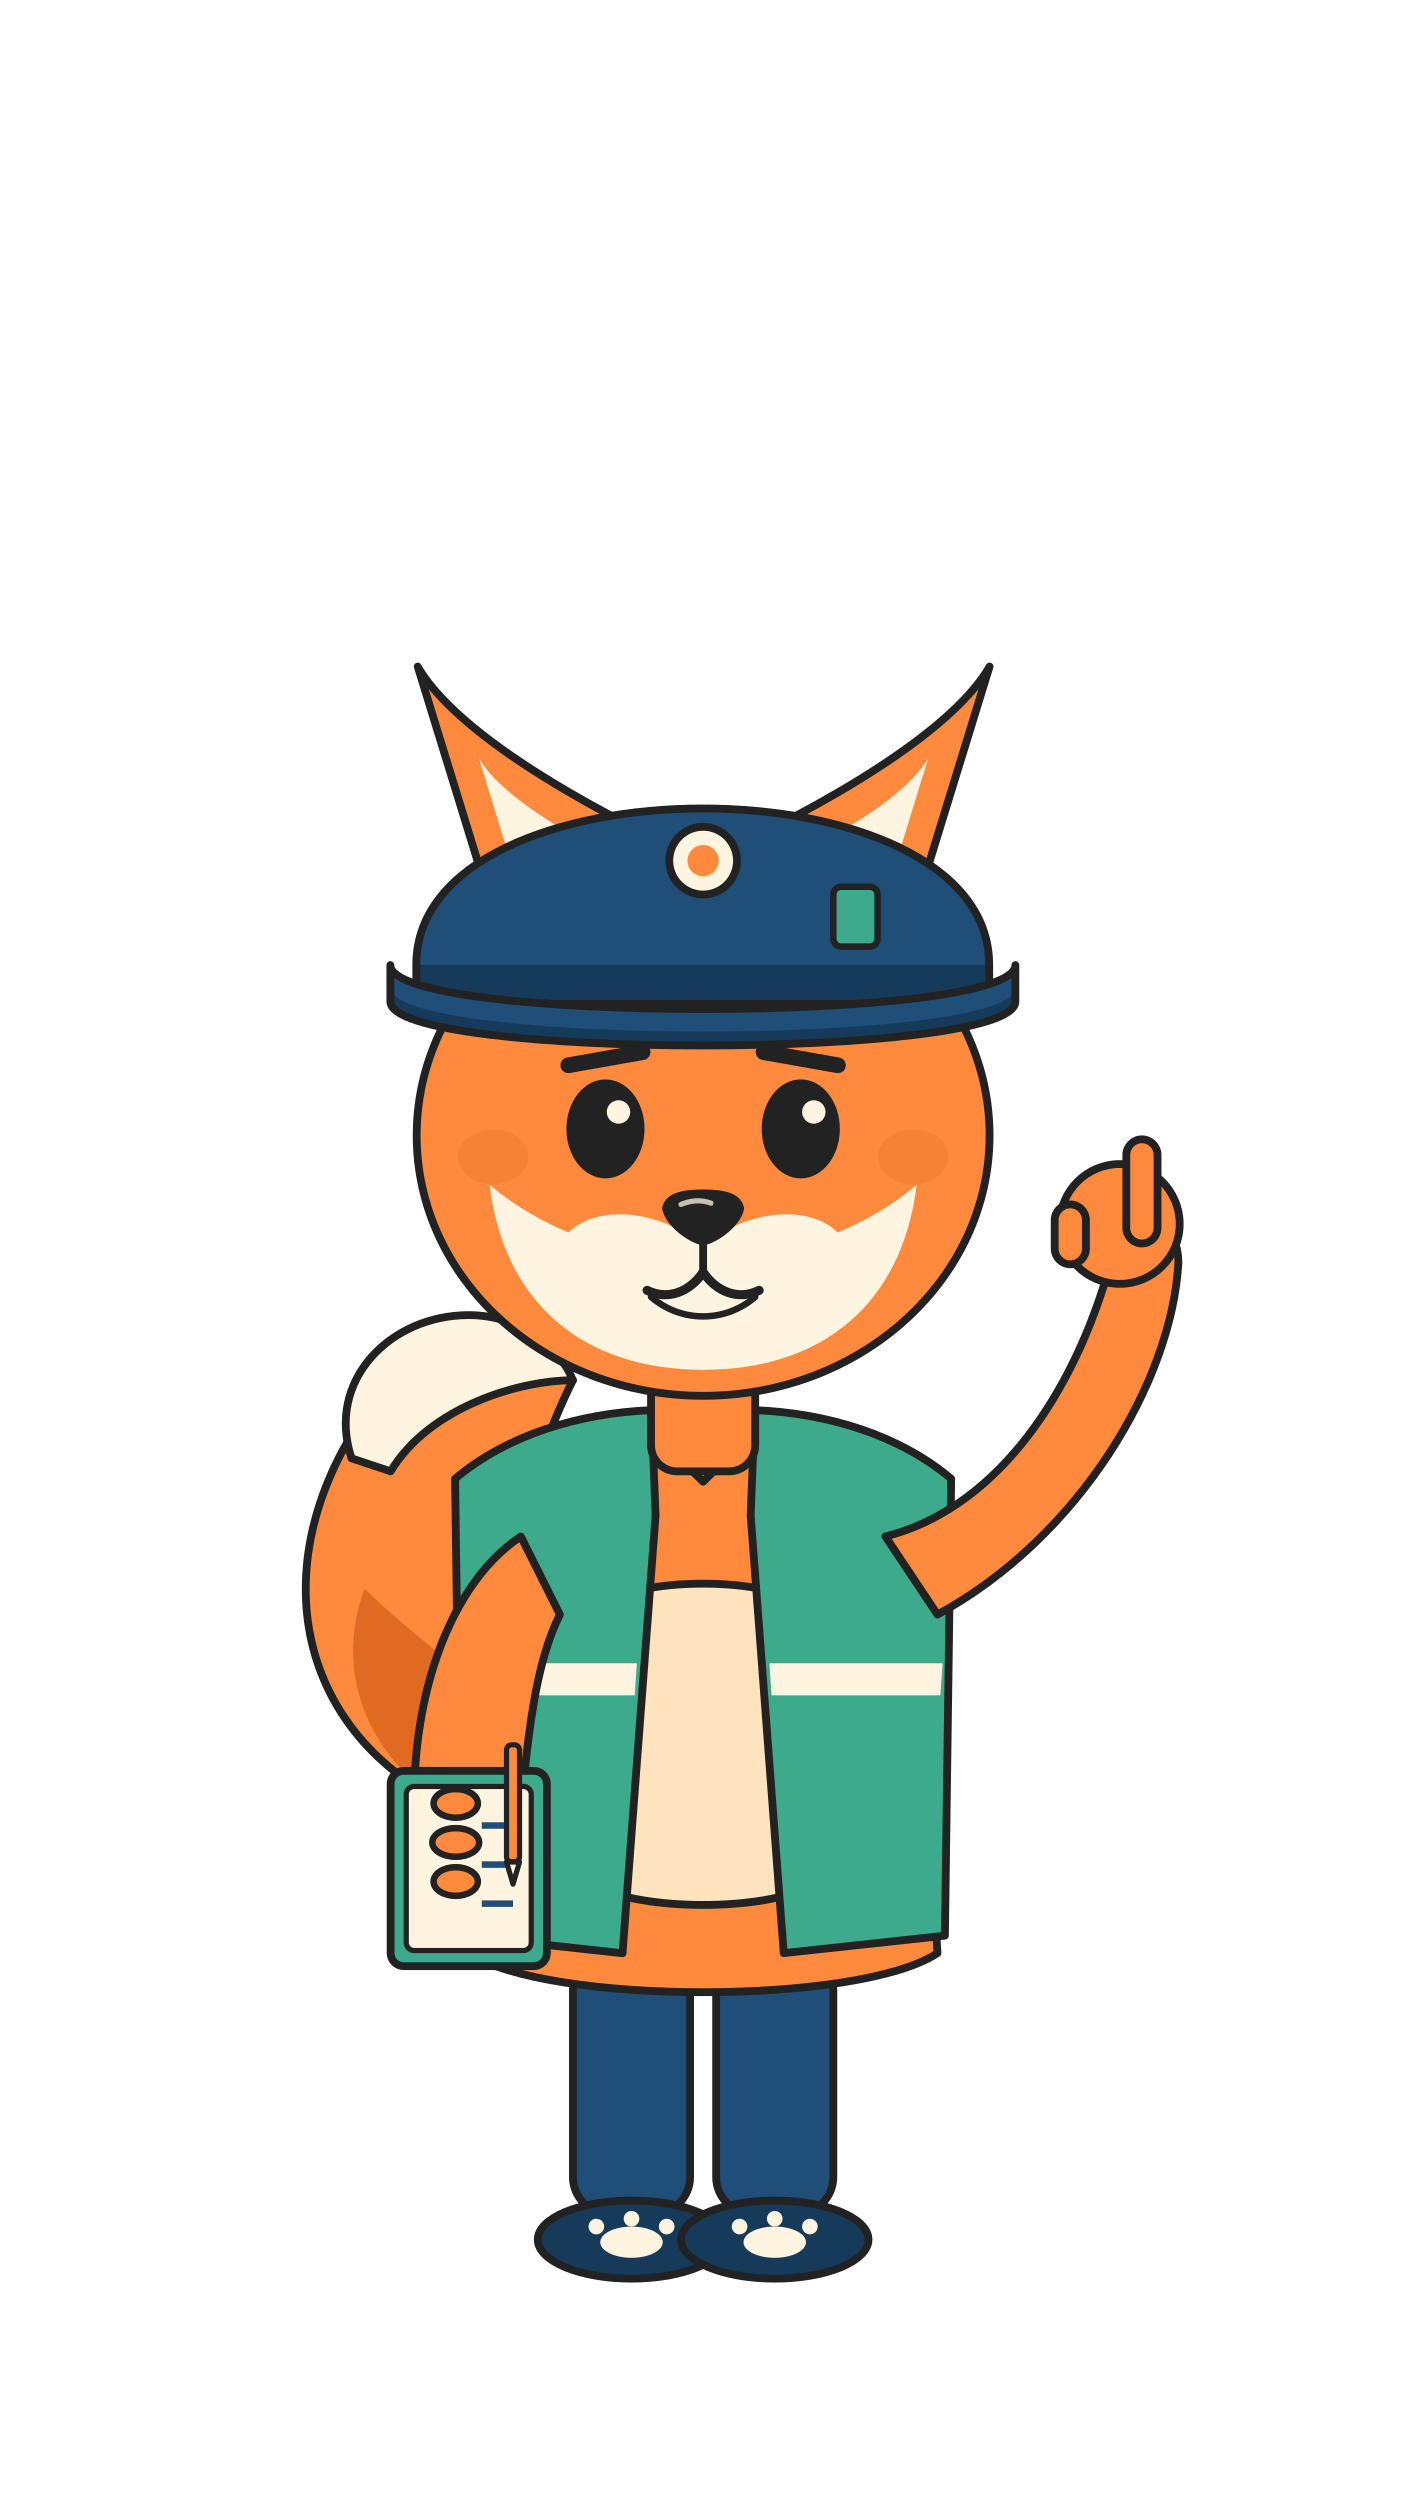
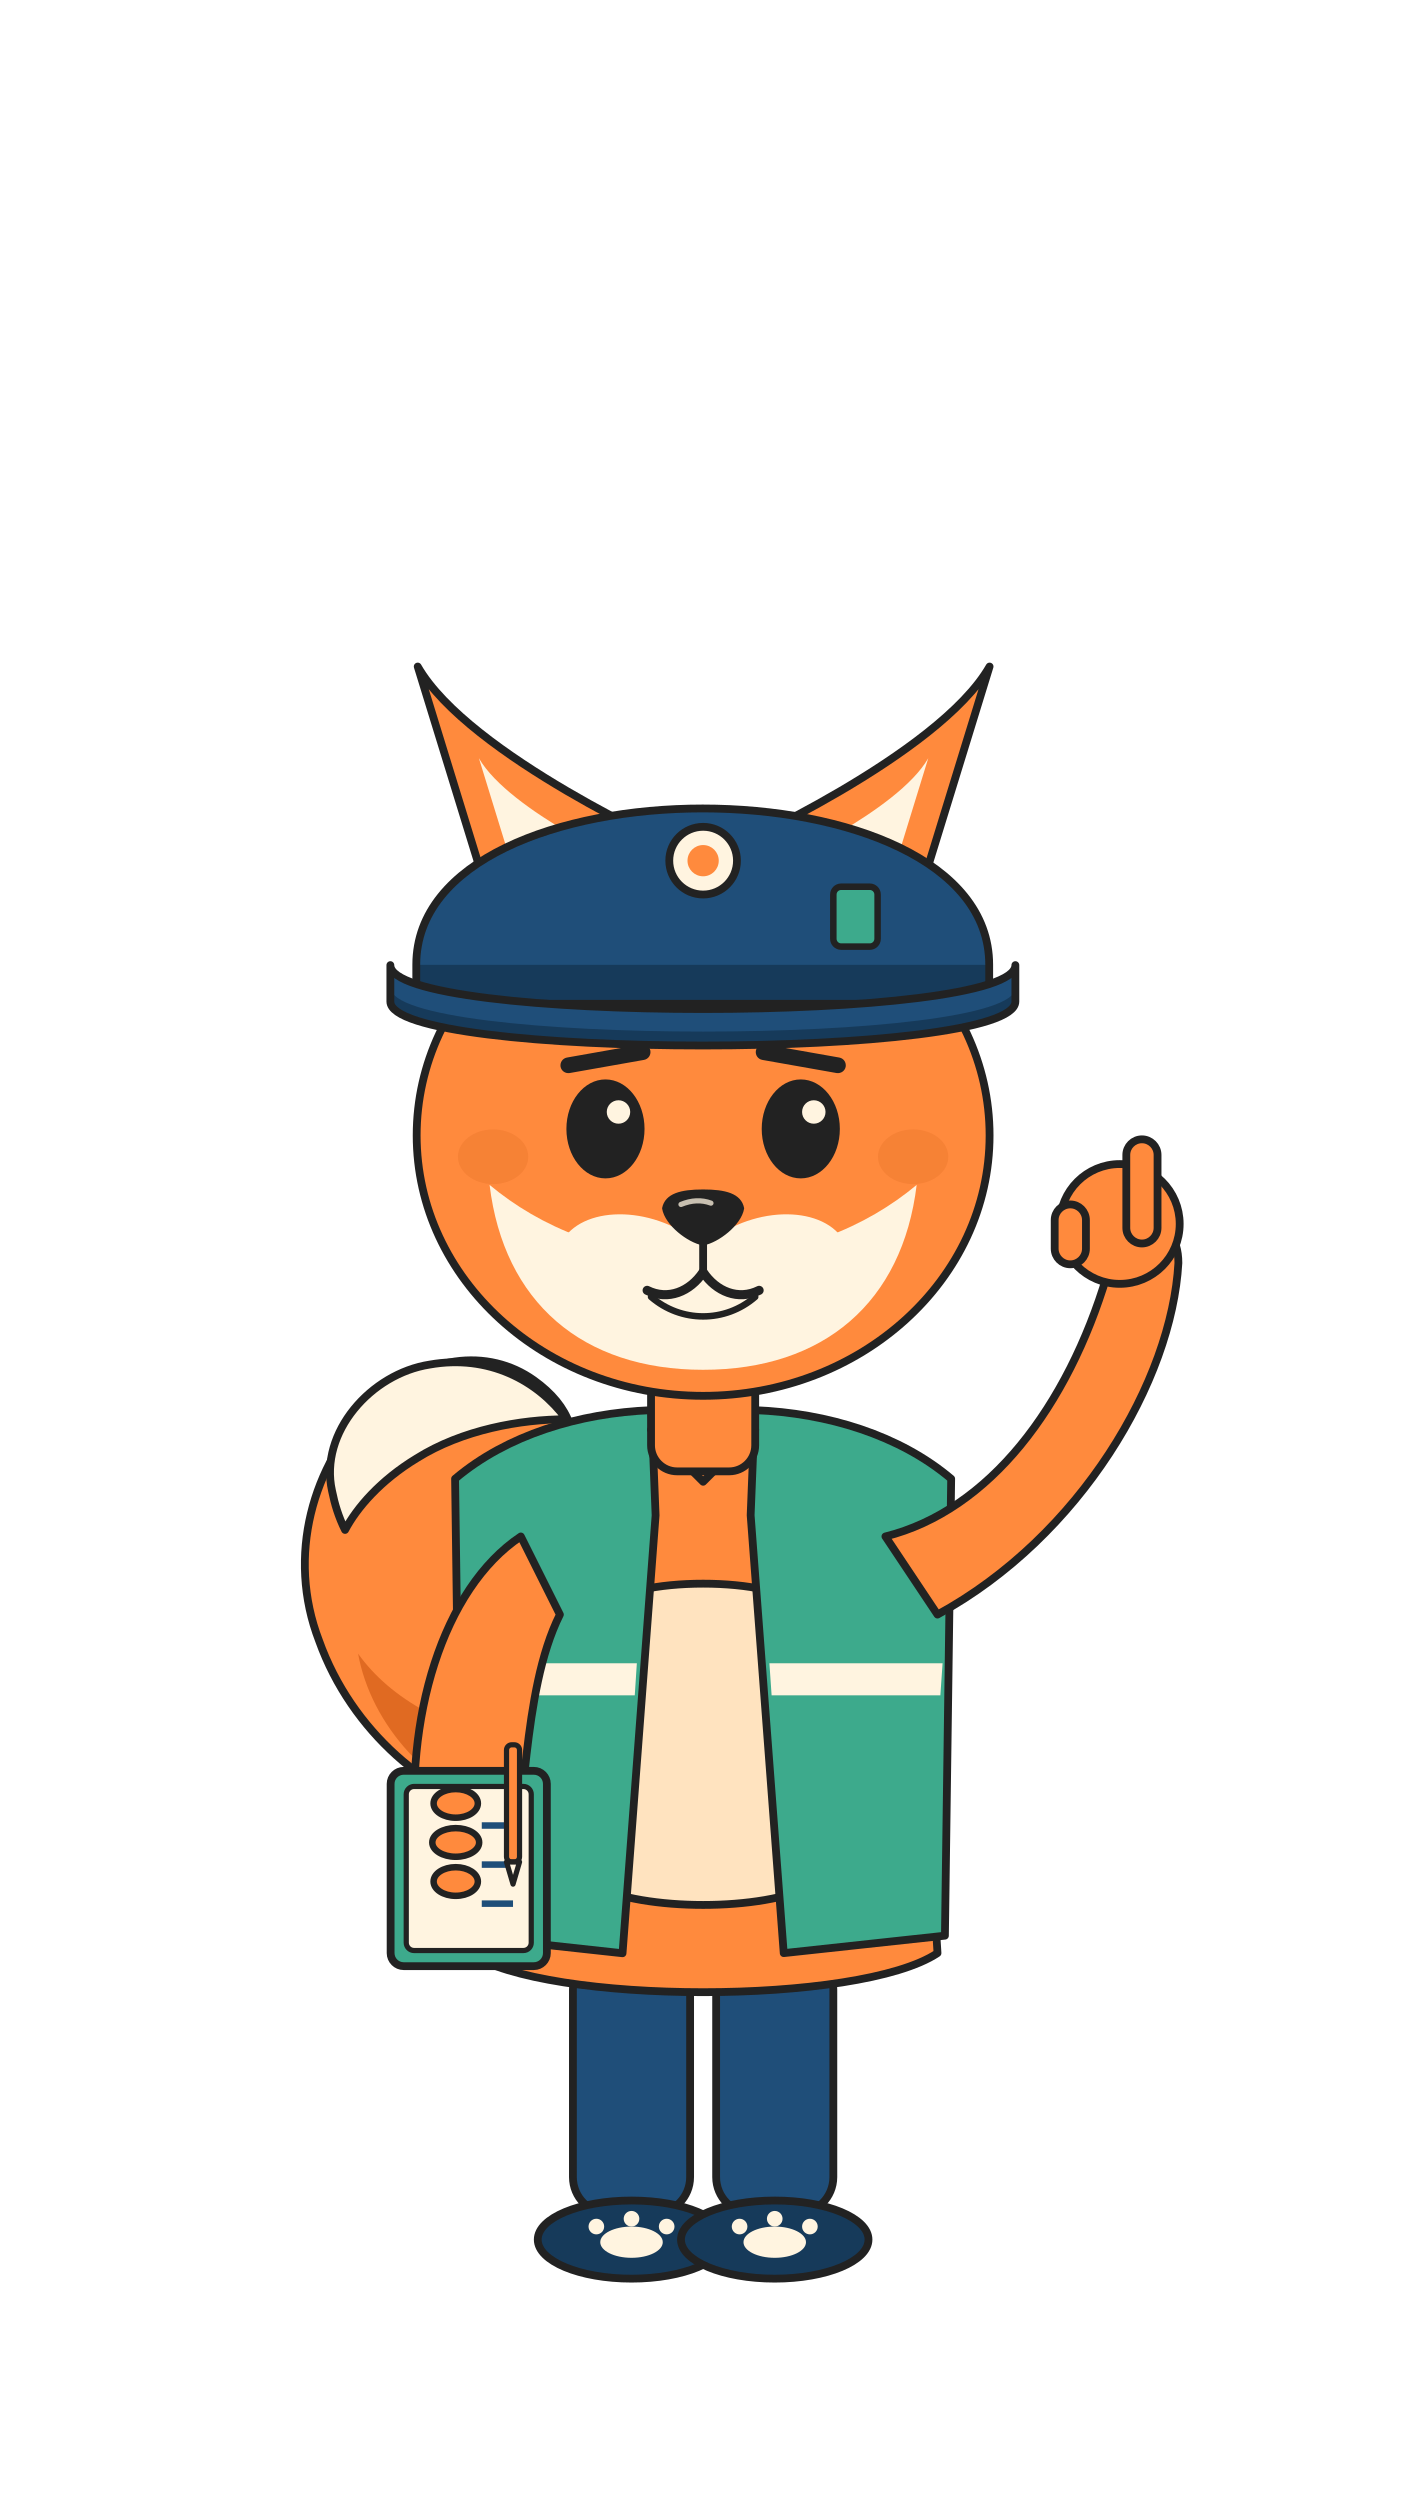
<svg xmlns="http://www.w3.org/2000/svg" version="1.1" id="Слой_1" x="0px" y="0px" viewBox="0 0 1080 1920" style="enable-background:new 0 0 1080 1920;" xml:space="preserve">
  <style type="text/css">
	.st0{fill:none;}
	.st1{fill:#FF8A3D;stroke:#222222;stroke-width:6;stroke-linejoin:round;}
	.st2{fill:#FFF4E0;stroke:#222222;stroke-width:6;stroke-linejoin:round;}
	.st3{fill:#E06A22;}
	.st4{fill:#1F4E79;stroke:#222222;stroke-width:6;}
	.st5{fill:#163A5A;stroke:#222222;stroke-width:6;}
	.st6{fill:#FFF4E0;}
	.st7{fill:#FFE3BF;stroke:#222222;stroke-width:6;stroke-linejoin:round;}
	.st8{fill:#3DAA8C;stroke:#222222;stroke-width:6;stroke-linejoin:round;}
	.st9{fill:none;stroke:#222222;stroke-width:6;stroke-linecap:round;stroke-linejoin:round;}
	.st10{fill:#FF8A3D;stroke:#222222;stroke-width:6;}
	.st11{fill:#3DAA8C;stroke:#222222;stroke-width:6;}
	.st12{fill:#FFF4E0;stroke:#222222;stroke-width:4;}
	.st13{fill:none;stroke:#1F4E79;stroke-width:5;}
	.st14{fill:#FF8A3D;stroke:#222222;stroke-width:4;}
	.st15{fill:#FFF4E0;stroke:#222222;stroke-width:4;stroke-linejoin:round;}
	.st16{fill:#FF8A3D;stroke:#222222;stroke-width:5;}
	.st17{fill:#222222;}
	.st18{display:none;}
	.st19{display:inline;fill:none;stroke:#222222;stroke-width:8;stroke-linecap:round;}
	.st20{display:inline;fill:#222222;}
	.st21{fill:#222222;stroke:#222222;stroke-width:3;stroke-linejoin:round;}
	.st22{opacity:0.75;fill:none;stroke:#FFF4E0;stroke-width:4;stroke-linecap:round;enable-background:new    ;}
	.st23{fill:none;stroke:#222222;stroke-width:6;stroke-linecap:round;}
	.st24{fill:none;stroke:#222222;stroke-width:7;stroke-linecap:round;stroke-linejoin:round;}
	.st25{fill:none;stroke:#222222;stroke-width:5;stroke-linecap:round;}
	.st26{display:inline;fill:#E06A22;}
	.st27{display:inline;opacity:0.75;fill:#FFF4E0;enable-background:new    ;}
	.st28{opacity:0.28;fill:#E06A22;enable-background:new    ;}
	.st29{fill:#1F4E79;}
	.st30{fill:#163A5A;}
	.st31{fill:#FFF4E0;stroke:#222222;stroke-width:6;}
	.st32{fill:#FF8A3D;}
	.st33{fill:#3DAA8C;stroke:#222222;stroke-width:5;}
	.st34{fill:none;stroke:#222222;stroke-width:6;stroke-linejoin:round;}
	.st35{display:inline;fill:none;}
	.st36{display:inline;fill:#FF8A3D;stroke:#222222;stroke-width:6;stroke-linejoin:round;}
	.st37{display:inline;fill:#FF8A3D;stroke:#222222;stroke-width:6;}
	.st38{display:inline;fill:#3DAA8C;stroke:#222222;stroke-width:6;}
	.st39{display:inline;fill:#FFF4E0;}
</style>
  <g id="mascot_root">
    <g id="mascot_tail">
      <circle id="tail_base" class="st0" cx="360" cy="1420" r="2" />
-       <path id="tail_fluff" class="st1" d="M380,1400c-130-40-180-160-120-280c40-80,120-110,180-60c-40,80-60,180-20,280L380,1400z" />
-       <path id="tail_tip" class="st2" d="M270,1120c-20-60,30-110,90-110c40,0,70,25,80,50c-40,0-110,20-140,70L270,1120z" />
-       <path id="tail_shade" class="st3" d="M380,1400c-80-20-130-100-100-180c40,40,100,80,140,120L380,1400z" />
+       <path id="tail_fluff" class="st1" d="M390,1395    C330,1380 270,1330 245,1260    C220,1195 240,1125 285,1080    C325,1040 375,1035 410,1060    C438,1080 447,1105 435,1135    C410,1195 400,1265 420,1330    C428,1355 440,1375 450,1390    C430,1405 410,1405 390,1395 Z" />
+       <path id="tail_shade" class="st3" d="M390,1395    C330,1375 285,1325 275,1270    C300,1305 345,1330 405,1340    C415,1360 430,1378 450,1390    C430,1405 410,1405 390,1395 Z" />
+       <path id="tail_tip" class="st2" d="M255,1145    C245,1100 285,1055 330,1048    C375,1040 413,1060 435,1090    C400,1090 355,1098 320,1120    C292,1137 274,1158 265,1175    C260,1165 257,1155 255,1145 Z" />
    </g>
    <g id="leg_l">
      <path id="leg_l_shape" class="st4" d="M468,1500h34c15.5,0,28,12.5,28,28v144c0,15.5-12.5,28-28,28h-34c-15.5,0-28-12.5-28-28    v-144C440,1512.5,452.5,1500,468,1500z" />
      <ellipse id="foot_l" class="st5" cx="485" cy="1720" rx="72" ry="30" />
      <ellipse id="paw_l_big" class="st6" cx="485" cy="1722" rx="24" ry="12" />
      <circle id="paw_l_toe1" class="st6" cx="458" cy="1710" r="6" />
      <circle id="paw_l_toe2" class="st6" cx="485" cy="1704" r="6" />
      <circle id="paw_l_toe3" class="st6" cx="512" cy="1710" r="6" />
    </g>
    <g id="leg_r">
      <path id="leg_r_shape" class="st4" d="M578,1500h34c15.5,0,28,12.5,28,28v144c0,15.5-12.5,28-28,28h-34c-15.5,0-28-12.5-28-28    v-144C550,1512.5,562.5,1500,578,1500z" />
      <ellipse id="foot_r" class="st5" cx="595" cy="1720" rx="72" ry="30" />
      <ellipse id="paw_r_big" class="st6" cx="595" cy="1722" rx="24" ry="12" />
      <circle id="paw_r_toe1" class="st6" cx="568" cy="1710" r="6" />
      <circle id="paw_r_toe2" class="st6" cx="595" cy="1704" r="6" />
      <circle id="paw_r_toe3" class="st6" cx="622" cy="1710" r="6" />
    </g>
    <g id="torso">
      <path id="torso_shape" class="st1" d="M380,1180c0-60,80-90,160-90s160,30,160,90l20,320c-60,40-300,40-360,0L380,1180z" />
      <path id="belly" class="st7" d="M465,1235c15-25,135-25,150,0l10,213c-40,20-130,20-170,0L465,1235z" />
      <path id="vest_right" class="st8" d="M579.7,1083c55.6,2.2,111.1,19.1,150.8,52.7l-4.8,350.9L601.9,1500l-25.4-336.3L579.7,1083z" />
      <path id="vest_left" class="st8" d="M500.3,1083c-55.6,2.2-111.1,19.1-150.8,52.7l4.8,350.9l123.8,13.5l25.4-336.3L500.3,1083z" />
      <path id="vest_collar" class="st9" d="M500,1098l40,40l40-40" />
      <path id="vest_stripe_r" class="st6" d="M590.9,1277.4h133l-1.7,24.6H592.6L590.9,1277.4z" />
      <path id="vest_stripe_l" class="st6" d="M489.1,1277.4h-133l1.7,24.6h129.7L489.1,1277.4z" />
    </g>
    <g id="arm_l">
      <circle id="shoulder_l" class="st0" cx="400" cy="1200" r="2" />
      <path id="arm_l_shape" class="st1" d="M400,1180c-60,40-90,140-80,240c5,40,50,50,70,20c15-40,10-140,40-200L400,1180z" />
      <circle id="hand_l" class="st10" cx="360" cy="1440" r="42" />
    </g>
    <g id="notebook">
      <path id="notebook_cover" class="st11" d="M310,1360h100c5.5,0,10,4.5,10,10v130c0,5.5-4.5,10-10,10H310c-5.5,0-10-4.5-10-10v-130    C300,1364.5,304.5,1360,310,1360z" />
      <path id="notebook_page" class="st12" d="M318,1372h84c3.3,0,6,2.7,6,6v114c0,3.3-2.7,6-6,6h-84c-3.3,0-6-2.7-6-6v-114    C312,1374.7,314.7,1372,318,1372z" />
      <line id="notebook_line_1" class="st13" x1="370" y1="1402" x2="394" y2="1402" />
      <line id="notebook_line_2" class="st13" x1="370" y1="1432" x2="394" y2="1432" />
      <line id="notebook_line_3" class="st13" x1="370" y1="1462" x2="394" y2="1462" />
      <g id="pencil">
        <path id="pencil_body" class="st14" d="M393,1340h2c2.2,0,4,1.8,4,4v82c0,2.2-1.8,4-4,4h-2c-2.2,0-4-1.8-4-4v-82     C389,1341.8,390.8,1340,393,1340z" />
        <polygon id="pencil_tip" class="st15" points="389,1430 394,1447 399,1430    " />
      </g>
      <g id="fingers_l">
        <ellipse id="finger_l_1" class="st16" cx="350" cy="1385" rx="17" ry="11" />
        <ellipse id="finger_l_2" class="st16" cx="350" cy="1415" rx="18" ry="11" />
        <ellipse id="finger_l_3" class="st16" cx="350" cy="1445" rx="17" ry="11" />
      </g>
    </g>
    <g id="neck_group">
      <circle id="neck" class="st0" cx="540" cy="1100" r="2" />
      <path id="neck_shape" class="st10" d="M520,1040h40c11,0,20,9,20,20v50c0,11-9,20-20,20h-40c-11,0-20-9-20-20v-50    C500,1049,509,1040,520,1040z" />
    </g>
    <g id="head">
      <g id="ear_r">
        <circle id="ear_base_r" class="st0" cx="660" cy="751.9" r="2" />
        <path id="ear_r_outer" class="st1" d="M680,771.9l80-260c-39.2,68.4-200,140-200,140L680,771.9z" />
        <path id="ear_r_outer_00000032618503597196450460000009532253342876689794_" class="st6" d="M665.1,737.6l47.8-155.3     C689.5,623.2,593.5,666,593.5,666L665.1,737.6z" />
      </g>
      <g id="ear_l">
        <circle id="ear_base_l" class="st0" cx="420.8" cy="751.9" r="2" />
        <path id="ear_l_outer_00000140717819229899656130000006764216456367183752_" class="st1" d="M400.8,771.9l-80-260     c39.2,68.4,200,140,200,140L400.8,771.9z" />
        <path id="ear_l_outer" class="st6" d="M415.6,737.6l-47.8-155.3c23.4,40.8,119.4,83.6,119.4,83.6L415.6,737.6z" />
      </g>
      <ellipse id="face" class="st10" cx="540" cy="872" rx="220" ry="200" />
      <g id="eyes_open">
        <ellipse id="eye_l_open" class="st17" cx="465" cy="867" rx="30" ry="38" />
        <ellipse id="eye_r_open" class="st17" cx="615" cy="867" rx="30" ry="38" />
        <circle id="eye_l_glint" class="st6" cx="475" cy="854" r="9" />
        <circle id="eye_r_glint" class="st6" cx="625" cy="854" r="9" />
      </g>
      <g id="eyes_closed" class="st18">
        <path id="eye_l_closed" class="st19" d="M435,867c20,10,40,10,60,0" />
        <path id="eye_r_closed" class="st19" d="M585,867c20,10,40,10,60,0" />
      </g>
      <g id="eyes_happy" class="st18">
        <path id="eye_l_happy" class="st19" d="M435,877c20-20,40-20,60,0" />
        <path id="eye_r_happy" class="st19" d="M585,877c20-20,40-20,60,0" />
      </g>
      <g id="brows_neutral">
        <path id="brow_l_neutral" class="st17" d="M492.5,802.1l-57.1,10.1c-3.3,0.6-5.4,3.7-4.9,7l0,0c0.6,3.3,3.7,5.4,7,4.9l57.1-10.1     c3.3-0.6,5.4-3.7,4.9-7l0,0C498.9,803.7,495.8,801.5,492.5,802.1z" />
        <path id="brow_r_neutral" class="st17" d="M587.5,802.1l57.1,10.1c3.3,0.6,5.4,3.7,4.9,7l0,0c-0.6,3.3-3.7,5.4-7,4.9l-57.1-10.1     c-3.3-0.6-5.4-3.7-4.9-7l0,0C581.1,803.7,584.2,801.5,587.5,802.1z" />
      </g>
      <g id="brows_up" class="st18">
        <path id="brow_l_up" class="st20" d="M436,787h58c3.3,0,6,2.7,6,6l0,0c0,3.3-2.7,6-6,6h-58c-3.3,0-6-2.7-6-6l0,0     C430,789.7,432.7,787,436,787z" />
        <path id="brow_r_up" class="st20" d="M586,787h58c3.3,0,6,2.7,6,6l0,0c0,3.3-2.7,6-6,6h-58c-3.3,0-6-2.7-6-6l0,0     C580,789.7,582.7,787,586,787z" />
      </g>
      <g>
        <path id="muzzle" class="st6" d="M376,910c38.3,32,92.9,56,164,56s125.7-24,164-56c-10.9,90-71.1,142-164,142S386.9,1000,376,910     z" />
        <path id="muzzle_lobe_r" class="st6" d="M643.8,947.1c-21.9-23.4-76.5-18.7-109.3,15.6c10.9,37.4,41.9,48.3,72.8,31.2     C627.4,982.9,638.3,965.8,643.8,947.1z" />
        <path id="muzzle_lobe_l" class="st6" d="M436.2,947.1c21.9-23.4,76.5-18.7,109.3,15.6c-10.9,37.4-41.9,48.3-72.8,31.2     C452.6,982.9,441.7,965.8,436.2,947.1z" />
      </g>
      <path id="nose" class="st21" d="M510,928c2-10,13-13,30-13s28,3,30,13c-2,12-19,25-30,27C529,953,512,940,510,928z" />
      <path id="nose_glint" class="st22" d="M523,925c8-3.3,15.7-3.7,23-1" />
      <g id="mouth_smile">
        <path id="philtrum" class="st23" d="M540,952v25" />
        <path id="smile_path" class="st24" d="M540,977c-10,15-27,22-43,14 M540,977c10,15,27,22,43,14" />
        <path id="smile_lower" class="st25" d="M500,996c23,20,57,20,80,0" />
      </g>
      <g id="mouth_open" class="st18">
        <path id="mouth_open_shape" class="st20" d="M505,980c5-17,25-19,35-7c10-12,30-10,35,7c4,21-15,40-35,40S501,1001,505,980z" />
        <path id="tongue" class="st26" d="M520,1002c13.3-7.3,26.7-7.3,40,0c-3.3,10-10,15-20,15S523.3,1012,520,1002z" />
      </g>
      <g id="mouth_wow" class="st18">
        <ellipse id="mouth_wow_circle" class="st20" cx="540" cy="996" rx="19" ry="27" />
        <ellipse id="mouth_wow_glint" class="st27" cx="534" cy="986" rx="5" ry="7" />
      </g>
      <ellipse id="cheek_r" class="st28" cx="701.3" cy="888.4" rx="27" ry="21" />
      <ellipse id="cheek_l" class="st28" cx="378.7" cy="888.4" rx="27" ry="21" />
    </g>
    <g id="helmet">
      <path id="helmet_dome" class="st29" d="M319.7,741c0-160,440-160,440,0v30h-440V741z" />
      <path id="helmet_shade" class="st30" d="M318.4,741h441.4v30H318.4V741z" />
      <circle id="helmet_lamp" class="st31" cx="540" cy="661" r="26" />
      <circle id="helmet_lamp_core" class="st32" cx="540" cy="661" r="12" />
      <path id="helmet_badge" class="st33" d="M646,681h22c3.3,0,6,2.7,6,6v34c0,3.3-2.7,6-6,6h-22c-3.3,0-6-2.7-6-6v-34    C640,683.7,642.7,681,646,681z" />
      <path id="helmet_dome_00000177448005970011469510000003922529479375104905_" class="st34" d="M319.7,740.9c0-160,440-160,440,0v30    h-440V740.9z" />
      <path id="helmet_visor" class="st29" d="M300,741.5c0,45,480,45,480,0v28c0,45-480,45-480,0V741.5z" />
      <path id="helmet_visor_00000047770413116469546630000004359206333670694311_" class="st30" d="M300,758.5c0,45,480,45,480,0v11    c0,45-480,45-480,0V758.5z" />
      <path id="helmet_visor_00000114056246138900123340000000171707712890860959_" class="st34" d="M299.8,741.2c0,45,480,45,480,0v28    c0,45-480,45-480,0V741.2z" />
    </g>
    <g id="arm_r_point">
      <circle id="shoulder_r" class="st0" cx="680" cy="1200" r="2" />
      <path id="arm_r_point_shape" class="st1" d="M680,1180c80-20,140-100,170-200c15-50,55-50,55-10c-5,90-75,210-185,270L680,1180z" />
      <circle id="hand_r_point" class="st10" cx="860" cy="940" r="46" />
      <path id="finger_r" class="st10" d="M877,875L877,875c6.6,0,12,5.4,12,12v56c0,6.6-5.4,12-12,12l0,0c-6.6,0-12-5.4-12-12v-56    C865,880.4,870.4,875,877,875z" />
      <path id="thumb_r" class="st10" d="M822,925L822,925c6.6,0,12,5.4,12,12v22c0,6.6-5.4,12-12,12l0,0c-6.6,0-12-5.4-12-12v-22    C810,930.4,815.4,925,822,925z" />
    </g>
    <g id="arm_r_wave" class="st18">
      <circle id="shoulder_r_wave" class="st35" cx="680" cy="1200" r="2" />
      <path id="arm_r_wave_shape" class="st36" d="M680,1180c80-40,140-180,120-300c-10-60,50-70,60-20c20,130-10,310-140,380L680,1180z    " />
      <circle id="hand_r_wave" class="st37" cx="830" cy="840" r="48" />
      <path id="wave_finger_1" class="st37" d="M801,790L801,790c6.1,0,11,4.9,11,11v48c0,6.1-4.9,11-11,11l0,0c-6.1,0-11-4.9-11-11v-48    C790,794.9,794.9,790,801,790z" />
      <path id="wave_finger_2" class="st37" d="M831,780L831,780c6.1,0,11,4.9,11,11v58c0,6.1-4.9,11-11,11l0,0c-6.1,0-11-4.9-11-11v-58    C820,784.9,824.9,780,831,780z" />
      <path id="wave_finger_3" class="st37" d="M861,790L861,790c6.1,0,11,4.9,11,11v48c0,6.1-4.9,11-11,11l0,0c-6.1,0-11-4.9-11-11v-48    C850,794.9,854.9,790,861,790z" />
    </g>
    <g id="lang_accent" class="st18">
      <path id="lang_scarf" class="st38" d="M475,1050h130c13.8,0,25,11.2,25,25l0,0c0,13.8-11.2,25-25,25H475c-13.8,0-25-11.2-25-25    l0,0C450,1061.2,461.2,1050,475,1050z" />
      <rect id="lang_scarf_stripe" x="450" y="1068" class="st39" width="180" height="14" />
    </g>
  </g>
</svg>
